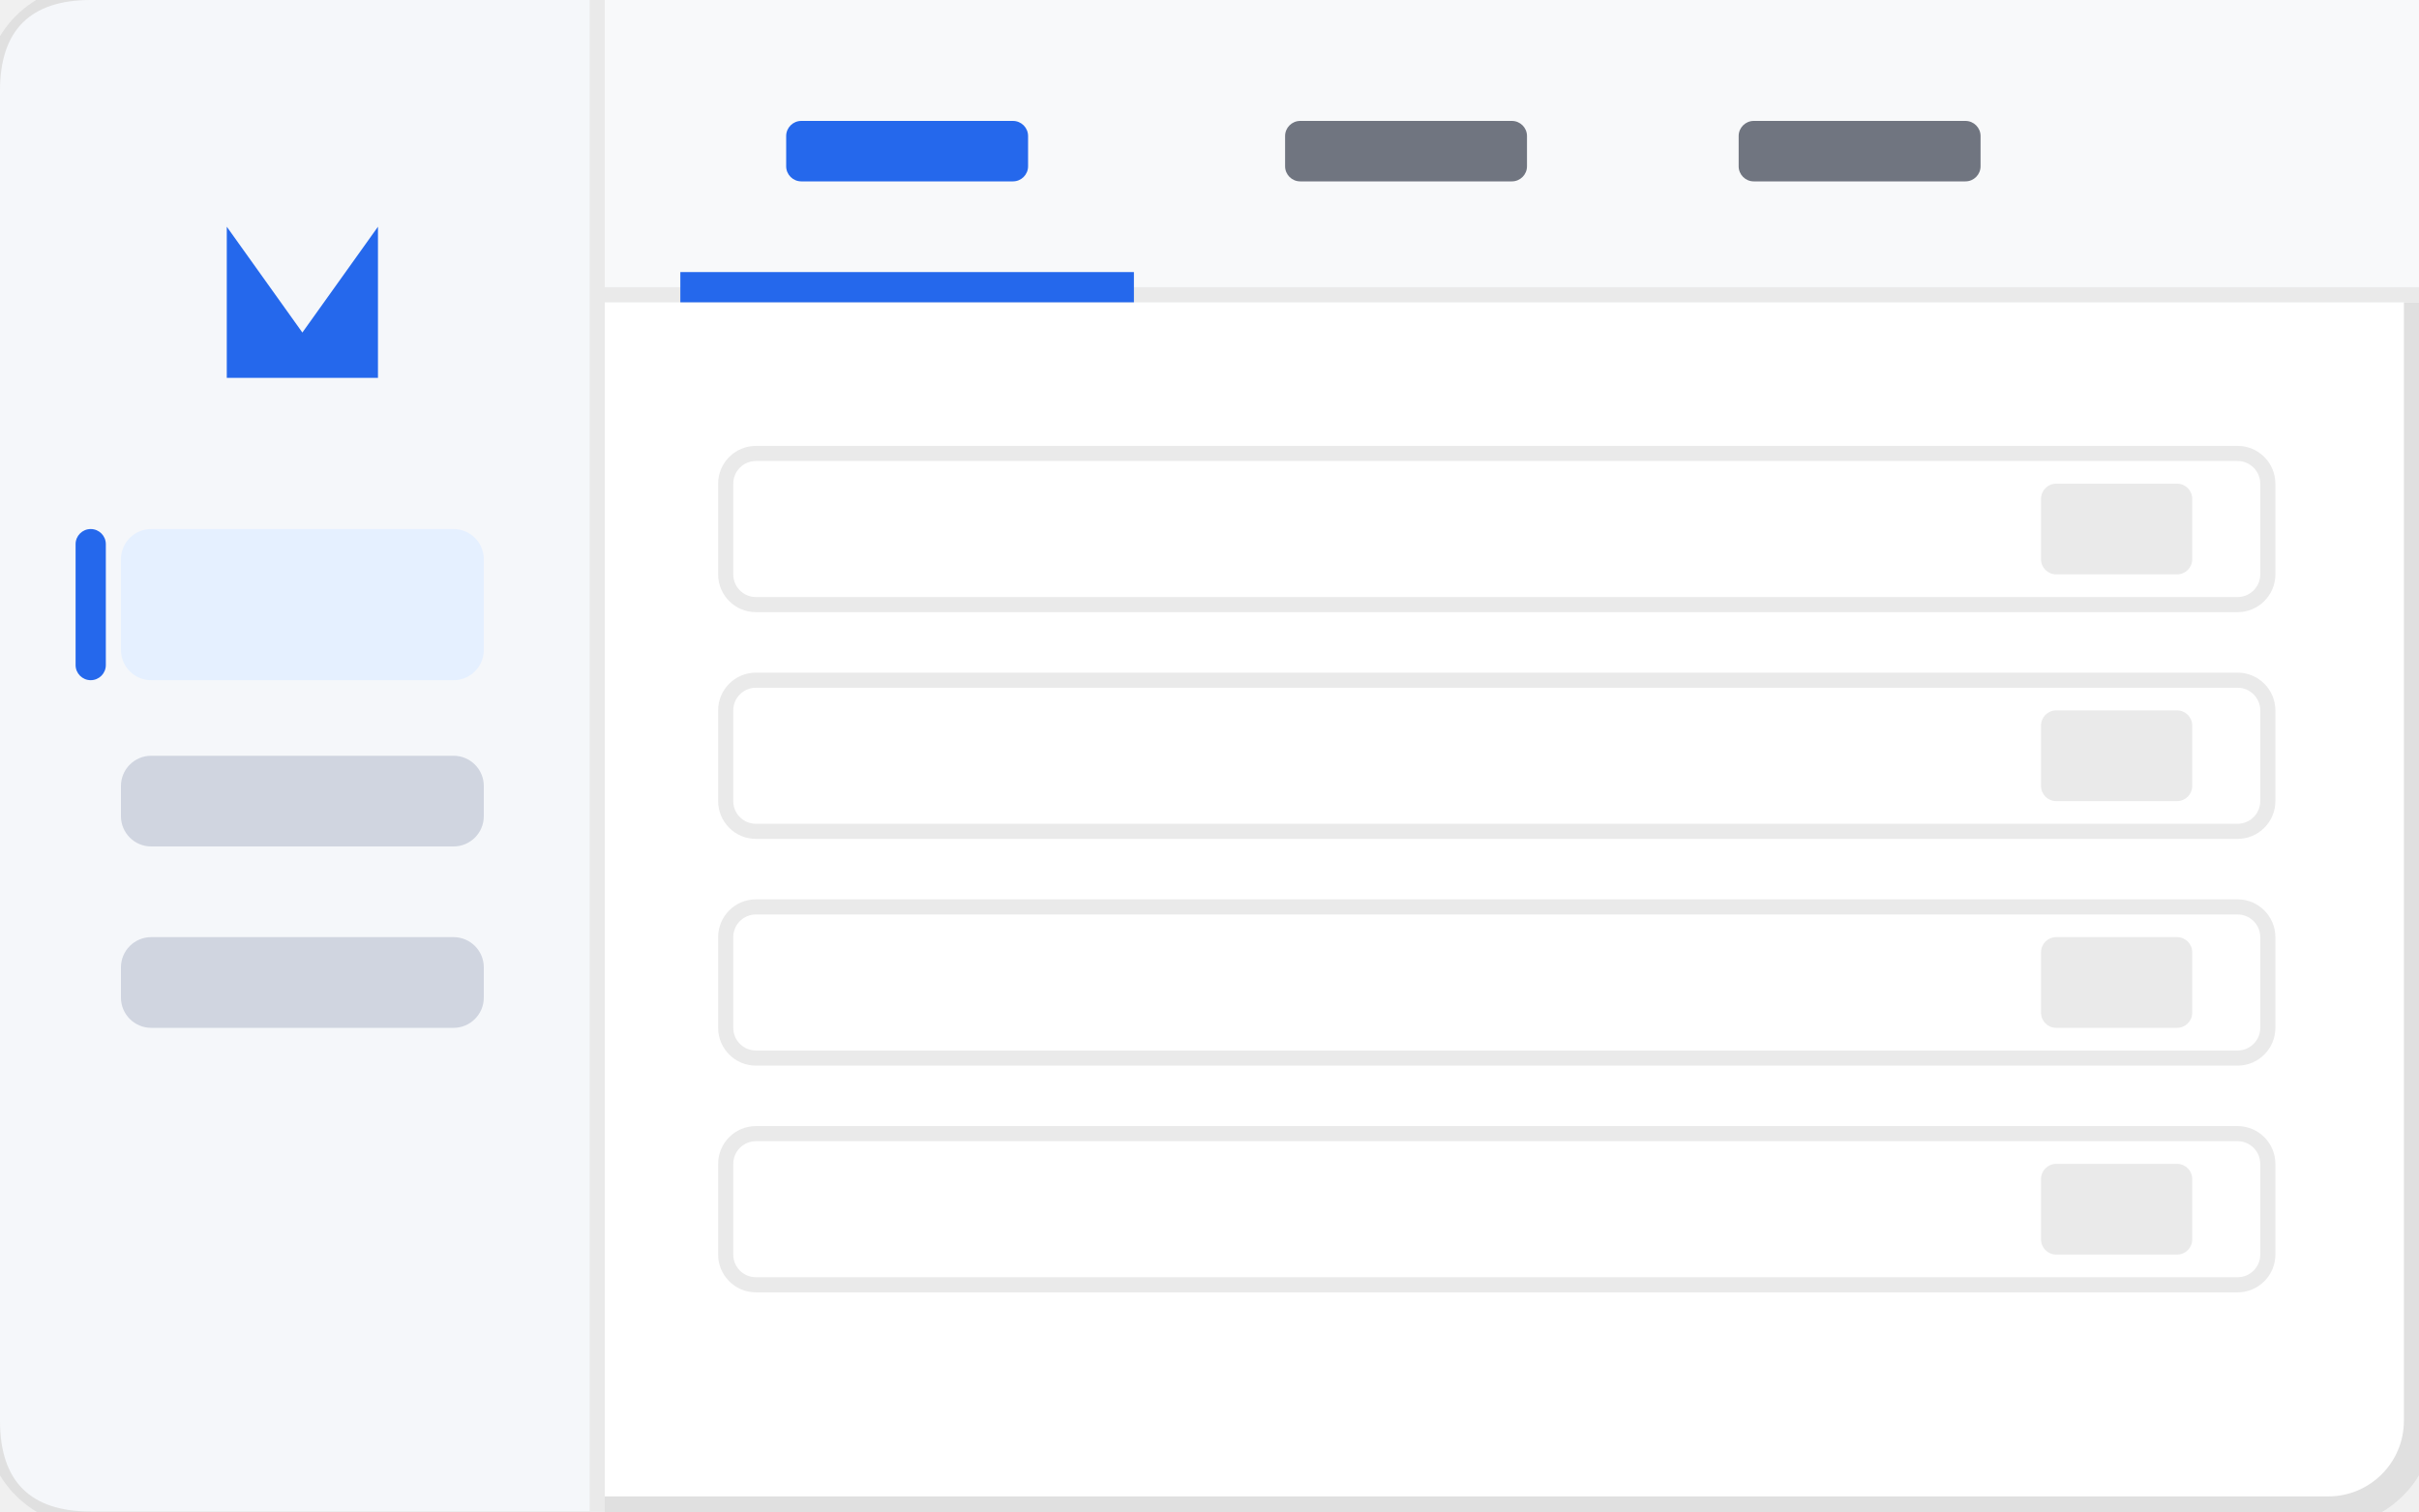
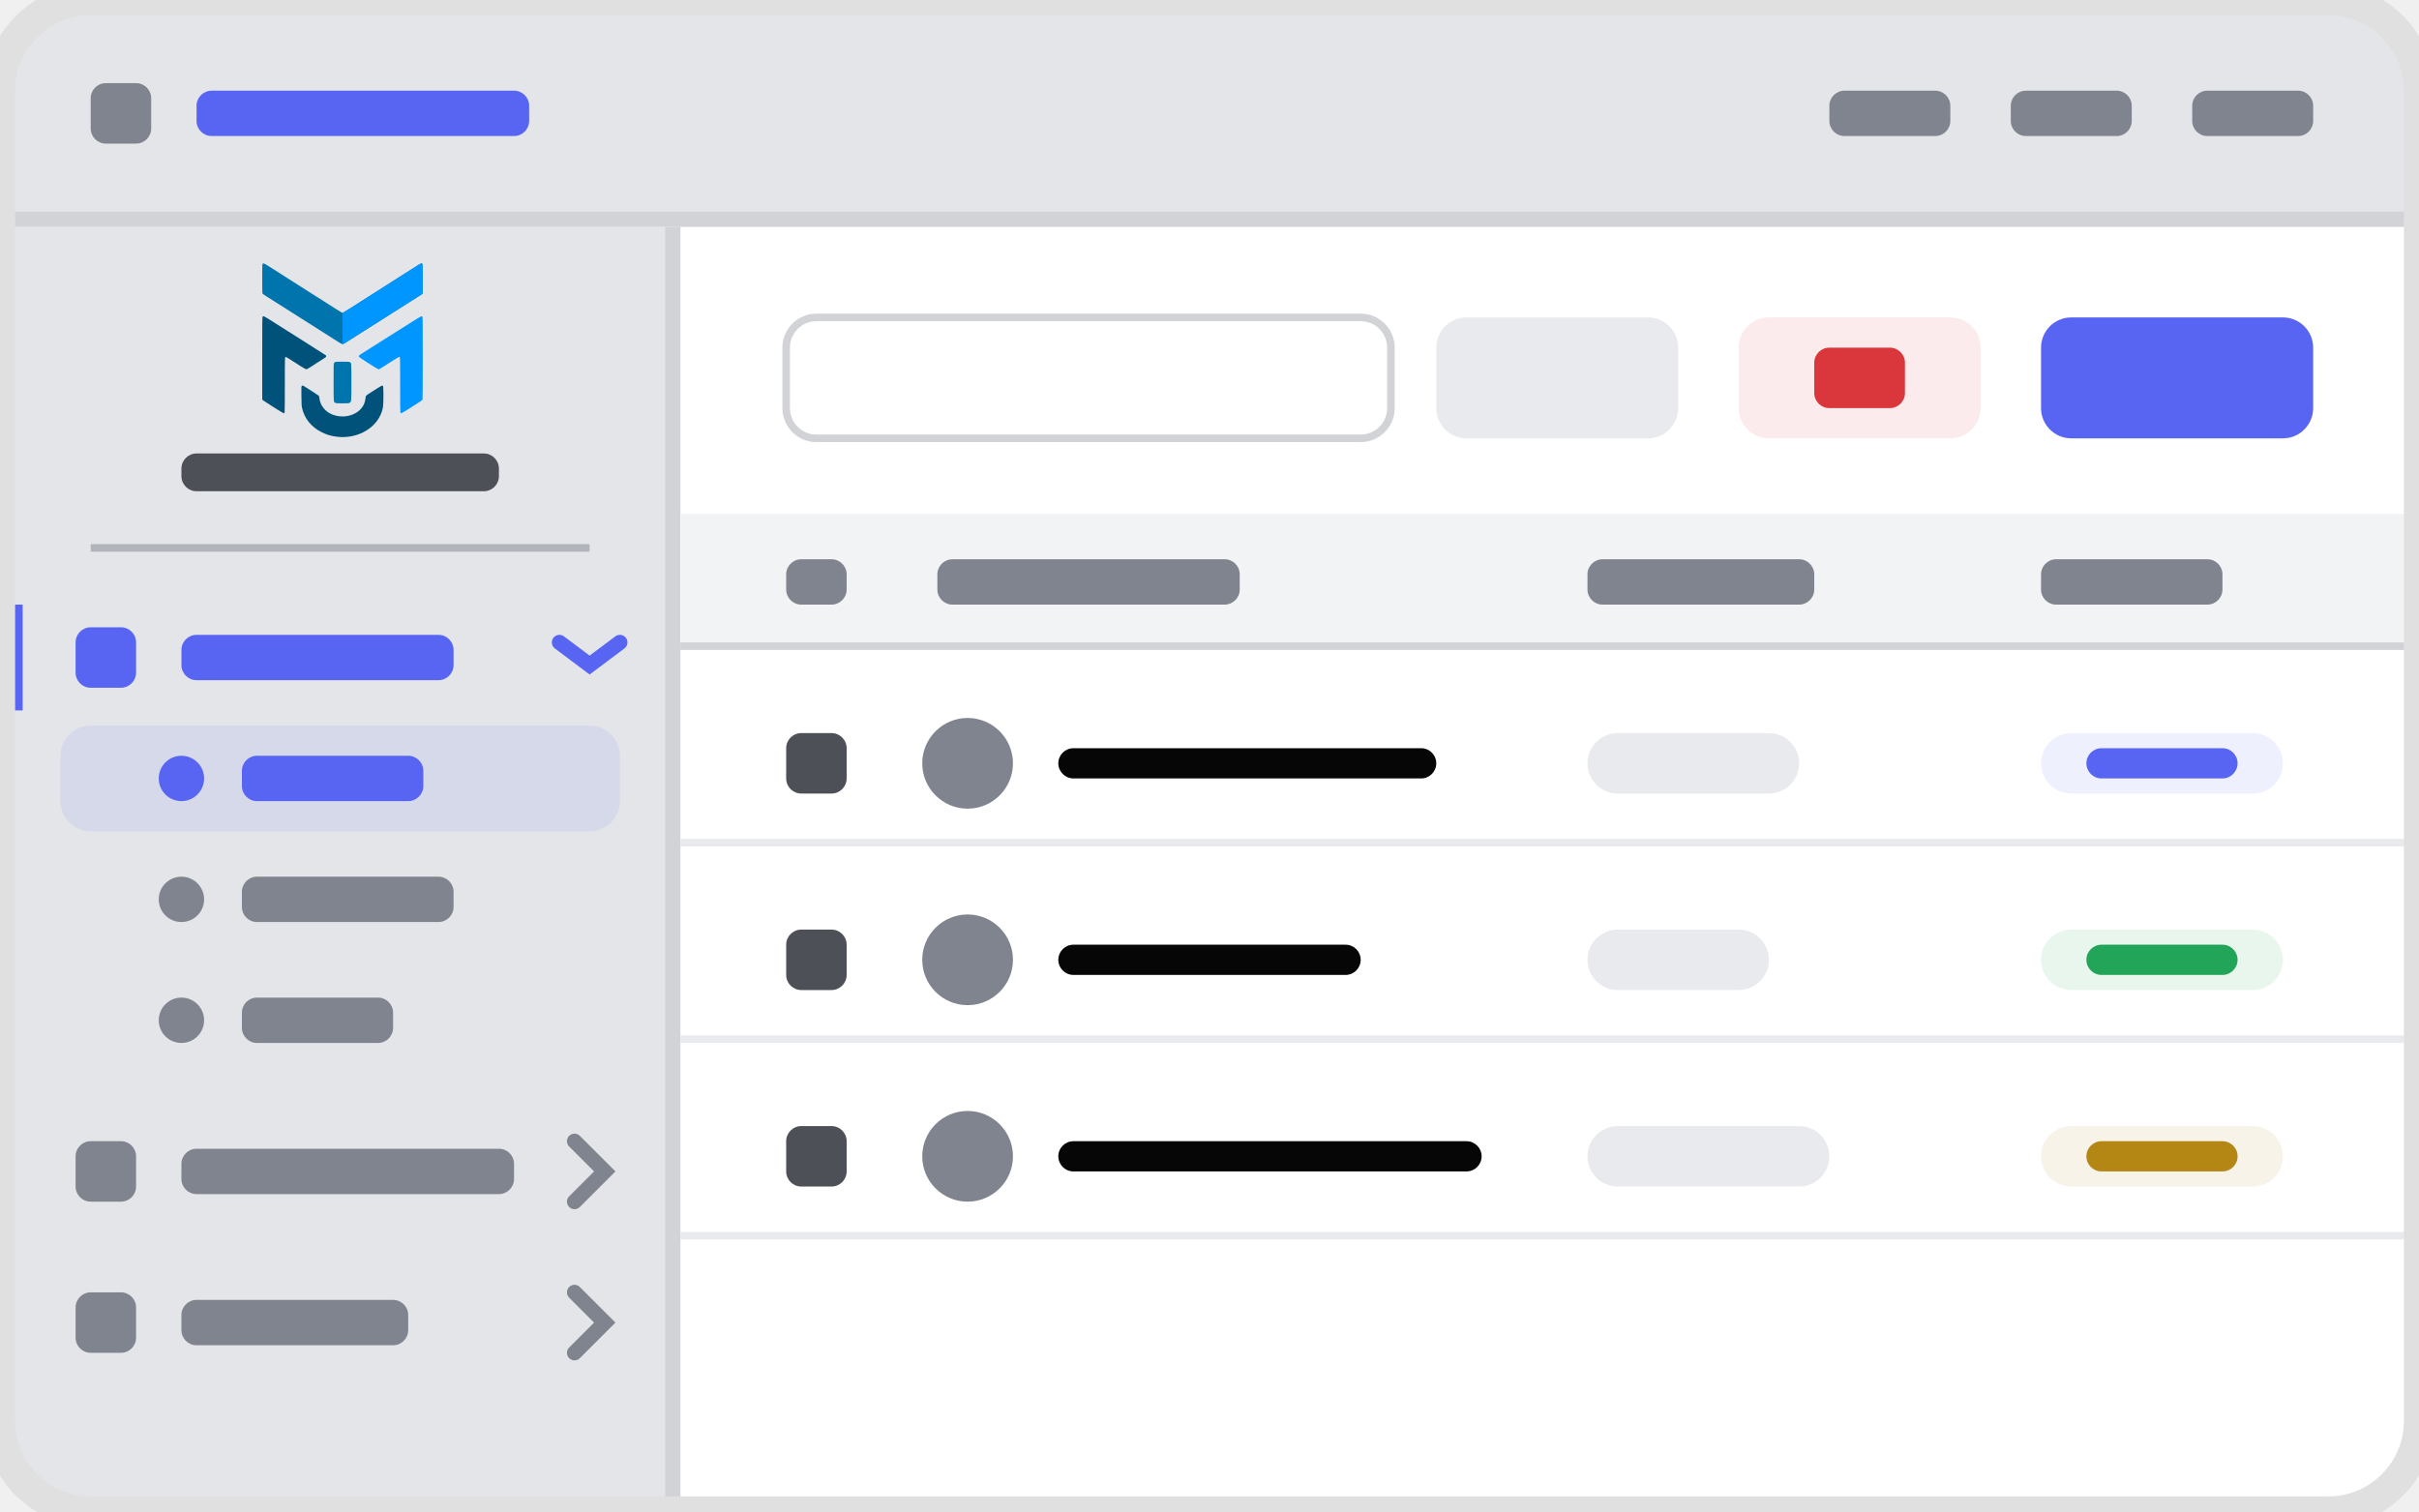
<svg xmlns="http://www.w3.org/2000/svg" width="160" height="100" viewBox="0 0 160 100">
-   <rect width="160" height="100" rx="6" fill="#FFFFFF" stroke="#E0E0E0" stroke-width="2" />
-   <path d="M 0 6 Q 0 0 6 0 L 40 0 L 40 100 L 6 100 Q 0 100 0 94 Z" fill="#F5F7FA" />
-   <rect x="39" y="0" width="1" height="100" fill="#EAEAEA" />
-   <path d="M 15 15 L 20 22 L 25 15 L 25 25 L 15 25 Z" fill="#2568EC" />
-   <rect x="8" y="35" width="24" height="10" fill="#E5F0FF" rx="2" />
-   <rect x="5" y="35" width="2" height="10" fill="#2568EC" rx="1" />
-   <rect x="8" y="50" width="24" height="6" fill="#D0D5E0" rx="2" />
-   <rect x="8" y="62" width="24" height="6" fill="#D0D5E0" rx="2" />
-   <rect x="40" y="0" width="120" height="20" fill="#F8F9FA" />
-   <rect x="40" y="19" width="120" height="1" fill="#EAEAEA" />
-   <rect x="45" y="18" width="30" height="2" fill="#2568EC" />
-   <rect x="52" y="8" width="16" height="4" fill="#2568EC" rx="1" />
-   <rect x="85" y="8" width="16" height="4" fill="#707580" rx="1" />
-   <rect x="115" y="8" width="16" height="4" fill="#707580" rx="1" />
-   <rect x="48" y="30" width="102" height="10" fill="#FFFFFF" stroke="#EAEAEA" stroke-width="1" rx="2" />
-   <rect x="48" y="45" width="102" height="10" fill="#FFFFFF" stroke="#EAEAEA" stroke-width="1" rx="2" />
-   <rect x="48" y="60" width="102" height="10" fill="#FFFFFF" stroke="#EAEAEA" stroke-width="1" rx="2" />
-   <rect x="48" y="75" width="102" height="10" fill="#FFFFFF" stroke="#EAEAEA" stroke-width="1" rx="2" />
-   <rect x="135" y="32" width="10" height="6" fill="#EAEAEA" rx="1" />
-   <rect x="135" y="47" width="10" height="6" fill="#EAEAEA" rx="1" />
-   <rect x="135" y="62" width="10" height="6" fill="#EAEAEA" rx="1" />
-   <rect x="135" y="77" width="10" height="6" fill="#EAEAEA" rx="1" />
+   <defs>
+     <clipPath id="clip">
+       <rect width="160" height="100" rx="6" />
+     </clipPath>
+     <clipPath id="logo-right-half">
+       <rect x="5120" y="-2000" width="6000" height="15000" />
+     </clipPath>
+   </defs>
+   <g clip-path="url(#clip)">
+     <rect width="160" height="100" fill="#FFFFFF" />
+     <rect x="0" y="15" width="45" height="85" fill="#E3E5E8" />
+     <rect x="44" y="15" width="1" height="85" fill="#D1D3D6" />
+     <rect x="0" y="0" width="160" height="15" fill="#E3E5E8" />
+     <rect x="0" y="14" width="160" height="1" fill="#D1D3D6" />
+     <rect x="6" y="5.5" width="4" height="4" fill="#80848E" rx="1" />
+     <rect x="13" y="6" width="22" height="3" fill="#5865F2" rx="1" />
+     <rect x="145" y="6" width="8" height="3" fill="#80848E" rx="1" />
+     <rect x="133" y="6" width="8" height="3" fill="#80848E" rx="1" />
+     <rect x="121" y="6" width="8" height="3" fill="#80848E" rx="1" />
+     <g transform="translate(16.5, 17) scale(0.012)">
+       <g transform="translate(-204,1290) scale(0.14,-0.14)" stroke="none">
+         <path fill="#0074AD" d="M1976 8944 c-14 -14 -16 -81 -16 -588 0 -442 3 -576 13 -588 6 -9 80 -59 162 -111 277 -174 745 -471 1450 -919 989 -628 1211 -770 1369 -870 84 -53 150 -88 166 -88 14 0 53 17 86 38 71 46 601 383 799 507 77 48 237 150 355 225 522 333 1758 1118 1858 1179 29 19 54 42 57 54 3 12 4 278 3 590 -3 623 0 592 -63 583 -17 -2 -67 -28 -112 -57 -46 -30 -115 -75 -155 -100 -40 -26 -444 -283 -898 -571 -454 -289 -890 -567 -970 -618 -80 -51 -185 -119 -235 -150 -49 -31 -166 -105 -260 -165 -397 -251 -456 -287 -473 -283 -10 3 -107 63 -217 133 -110 70 -285 182 -390 248 -104 66 -343 217 -530 337 -187 119 -452 288 -590 375 -137 87 -338 214 -445 283 -955 613 -925 595 -964 556z" />
+         <path fill="#0096FF" clip-path="url(#logo-right-half)" d="M1976 8944 c-14 -14 -16 -81 -16 -588 0 -442 3 -576 13 -588 6 -9 80 -59 162 -111 277 -174 745 -471 1450 -919 989 -628 1211 -770 1369 -870 84 -53 150 -88 166 -88 14 0 53 17 86 38 71 46 601 383 799 507 77 48 237 150 355 225 522 333 1758 1118 1858 1179 29 19 54 42 57 54 3 12 4 278 3 590 -3 623 0 592 -63 583 -17 -2 -67 -28 -112 -57 -46 -30 -115 -75 -155 -100 -40 -26 -444 -283 -898 -571 -454 -289 -890 -567 -970 -618 -80 -51 -185 -119 -235 -150 -49 -31 -166 -105 -260 -165 -397 -251 -456 -287 -473 -283 -10 3 -107 63 -217 133 -110 70 -285 182 -390 248 -104 66 -343 217 -530 337 -187 119 -452 288 -590 375 -137 87 -338 214 -445 283 -955 613 -925 595 -964 556z" />
+         <path fill="#00527A" d="M1977 6862 c-16 -17 -17 -145 -17 -1641 l0 -1623 28 -24 c15 -13 65 -48 112 -77 47 -30 220 -140 384 -246 165 -105 310 -191 323 -191 12 0 27 9 33 19 7 13 10 374 10 1098 0 1108 0 1103 37 1103 7 0 102 -57 210 -127 109 -69 278 -178 376 -240 98 -63 192 -117 210 -119 25 -4 47 4 102 37 111 68 627 399 663 426 36 27 42 61 15 85 -16 14 -236 154 -773 493 -80 50 -170 107 -200 127 -30 19 -111 71 -180 114 -69 42 -255 161 -415 262 -706 450 -855 542 -881 542 -11 0 -28 -8 -37 -18z" />
+         <path fill="#0096FF" d="M7895 6684 c-171 -108 -371 -235 -445 -282 -74 -47 -211 -133 -305 -192 -93 -59 -341 -215 -550 -347 -209 -132 -438 -277 -510 -323 -71 -46 -170 -108 -218 -138 -91 -56 -119 -90 -101 -119 20 -32 742 -493 772 -493 29 0 7 -13 446 267 192 123 355 223 362 223 7 0 20 -7 28 -16 14 -14 16 -126 16 -1090 0 -722 3 -1082 10 -1095 6 -11 21 -19 36 -19 31 0 819 502 834 530 6 12 10 607 10 1639 0 1459 -2 1621 -16 1635 -8 9 -25 16 -37 16 -12 0 -162 -88 -332 -196z" />
+         <path fill="#0074AD" d="M4831 5077 c-13 -6 -33 -23 -43 -38 -18 -24 -19 -54 -18 -759 1 -819 -3 -772 70 -811 31 -17 60 -19 281 -19 239 0 247 1 280 23 72 48 68 10 69 805 0 792 2 764 -65 796 -27 13 -77 16 -292 16 -185 0 -265 -4 -282 -13z" />
+         <path fill="#00527A" d="M3516 4131 c-17 -18 -18 -48 -13 -393 4 -338 6 -382 26 -473 92 -415 367 -753 776 -955 152 -75 277 -118 431 -149 420 -85 835 -33 1199 149 423 213 707 573 779 990 23 137 24 811 0 834 -8 9 -23 16 -33 16 -10 0 -76 -37 -147 -82 -71 -44 -165 -104 -209 -131 -44 -28 -126 -81 -182 -118 -89 -60 -103 -73 -107 -101 -28 -203 -47 -268 -107 -370 -229 -389 -819 -532 -1274 -309 -120 59 -213 134 -288 233 -94 125 -137 229 -156 382 -7 62 -14 84 -33 101 -21 20 -542 356 -595 384 -31 16 -47 14 -67 -8z" />
+       </g>
+     </g>
+     <rect x="12" y="30" width="21" height="2.5" fill="#4E5058" rx="1" />
+     <rect x="6" y="36" width="33" height="0.5" fill="#80848E" opacity="0.5" />
+     <rect x="0" y="40" width="1.5" height="7" fill="#5865F2" />
+     <rect x="5" y="41.5" width="4" height="4" fill="#5865F2" rx="1" />
+     <rect x="12" y="42" width="18" height="3" fill="#5865F2" rx="1" />
+     <path d="M 37 42.5 L 39 44 L 41 42.5" stroke="#5865F2" stroke-width="1" fill="none" stroke-linecap="round" />
+     <rect x="4" y="48" width="37" height="7" fill="#5865F2" fill-opacity="0.1" rx="2" />
+     <circle cx="12" cy="51.5" r="1.5" fill="#5865F2" />
+     <rect x="16" y="50" width="12" height="3" fill="#5865F2" rx="1" />
+     <circle cx="12" cy="59.5" r="1.5" fill="#80848E" />
+     <rect x="16" y="58" width="14" height="3" fill="#80848E" rx="1" />
+     <circle cx="12" cy="67.5" r="1.5" fill="#80848E" />
+     <rect x="16" y="66" width="10" height="3" fill="#80848E" rx="1" />
+     <rect x="5" y="75.5" width="4" height="4" fill="#80848E" rx="1" />
+     <rect x="12" y="76" width="22" height="3" fill="#80848E" rx="1" />
+     <path d="M 38 75.5 L 40 77.5 L 38 79.5" stroke="#80848E" stroke-width="1" fill="none" stroke-linecap="round" />
+     <rect x="5" y="85.5" width="4" height="4" fill="#80848E" rx="1" />
+     <rect x="12" y="86" width="15" height="3" fill="#80848E" rx="1" />
+     <path d="M 38 85.5 L 40 87.5 L 38 89.5" stroke="#80848E" stroke-width="1" fill="none" stroke-linecap="round" />
+     <rect x="52" y="21" width="40" height="8" fill="#FFFFFF" rx="2" stroke="#D1D3D6" stroke-width="0.5" />
+     <rect x="135" y="21" width="18" height="8" fill="#5865F2" rx="2" />
+     <rect x="115" y="21" width="16" height="8" fill="#DA373C" fill-opacity="0.1" rx="2" />
+     <rect x="120" y="23" width="6" height="4" fill="#DA373C" rx="1" />
+     <rect x="95" y="21" width="16" height="8" fill="#E9EAED" rx="2" />
+     <rect x="45" y="34" width="115" height="9" fill="#F2F3F5" />
+     <rect x="45" y="42.5" width="115" height="0.5" fill="#D1D3D6" />
+     <rect x="52" y="37" width="4" height="3" fill="#80848E" rx="1" />
+     <rect x="62" y="37" width="20" height="3" fill="#80848E" rx="1" />
+     <rect x="105" y="37" width="15" height="3" fill="#80848E" rx="1" />
+     <rect x="135" y="37" width="12" height="3" fill="#80848E" rx="1" />
+     <rect x="52" y="48.5" width="4" height="4" fill="#4E5058" rx="1" />
+     <circle cx="64" cy="50.5" r="3" fill="#80848E" />
+     <rect x="70" y="49.5" width="25" height="2" fill="#060607" rx="1" />
+     <rect x="105" y="48.5" width="14" height="4" fill="#E9EAED" rx="2" />
+     <rect x="135" y="48.5" width="16" height="4" fill="#5865F2" fill-opacity="0.1" rx="2" />
+     <rect x="138" y="49.5" width="10" height="2" fill="#5865F2" rx="1" />
+     <rect x="45" y="55.5" width="115" height="0.5" fill="#E9EAED" />
+     <rect x="52" y="61.5" width="4" height="4" fill="#4E5058" rx="1" />
+     <circle cx="64" cy="63.5" r="3" fill="#80848E" />
+     <rect x="70" y="62.5" width="20" height="2" fill="#060607" rx="1" />
+     <rect x="105" y="61.5" width="12" height="4" fill="#E9EAED" rx="2" />
+     <rect x="135" y="61.5" width="16" height="4" fill="#23A559" fill-opacity="0.1" rx="2" />
+     <rect x="138" y="62.5" width="10" height="2" fill="#23A559" rx="1" />
+     <rect x="45" y="68.5" width="115" height="0.5" fill="#E9EAED" />
+     <rect x="52" y="74.5" width="4" height="4" fill="#4E5058" rx="1" />
+     <circle cx="64" cy="76.5" r="3" fill="#80848E" />
+     <rect x="70" y="75.5" width="28" height="2" fill="#060607" rx="1" />
+     <rect x="105" y="74.5" width="16" height="4" fill="#E9EAED" rx="2" />
+     <rect x="135" y="74.5" width="16" height="4" fill="#B48714" fill-opacity="0.1" rx="2" />
+     <rect x="138" y="75.5" width="10" height="2" fill="#B48714" rx="1" />
+     <rect x="45" y="81.5" width="115" height="0.5" fill="#E9EAED" />
+   </g>
+   <rect width="160" height="100" rx="6" fill="none" stroke="#E0E0E0" stroke-width="2" />
</svg>
